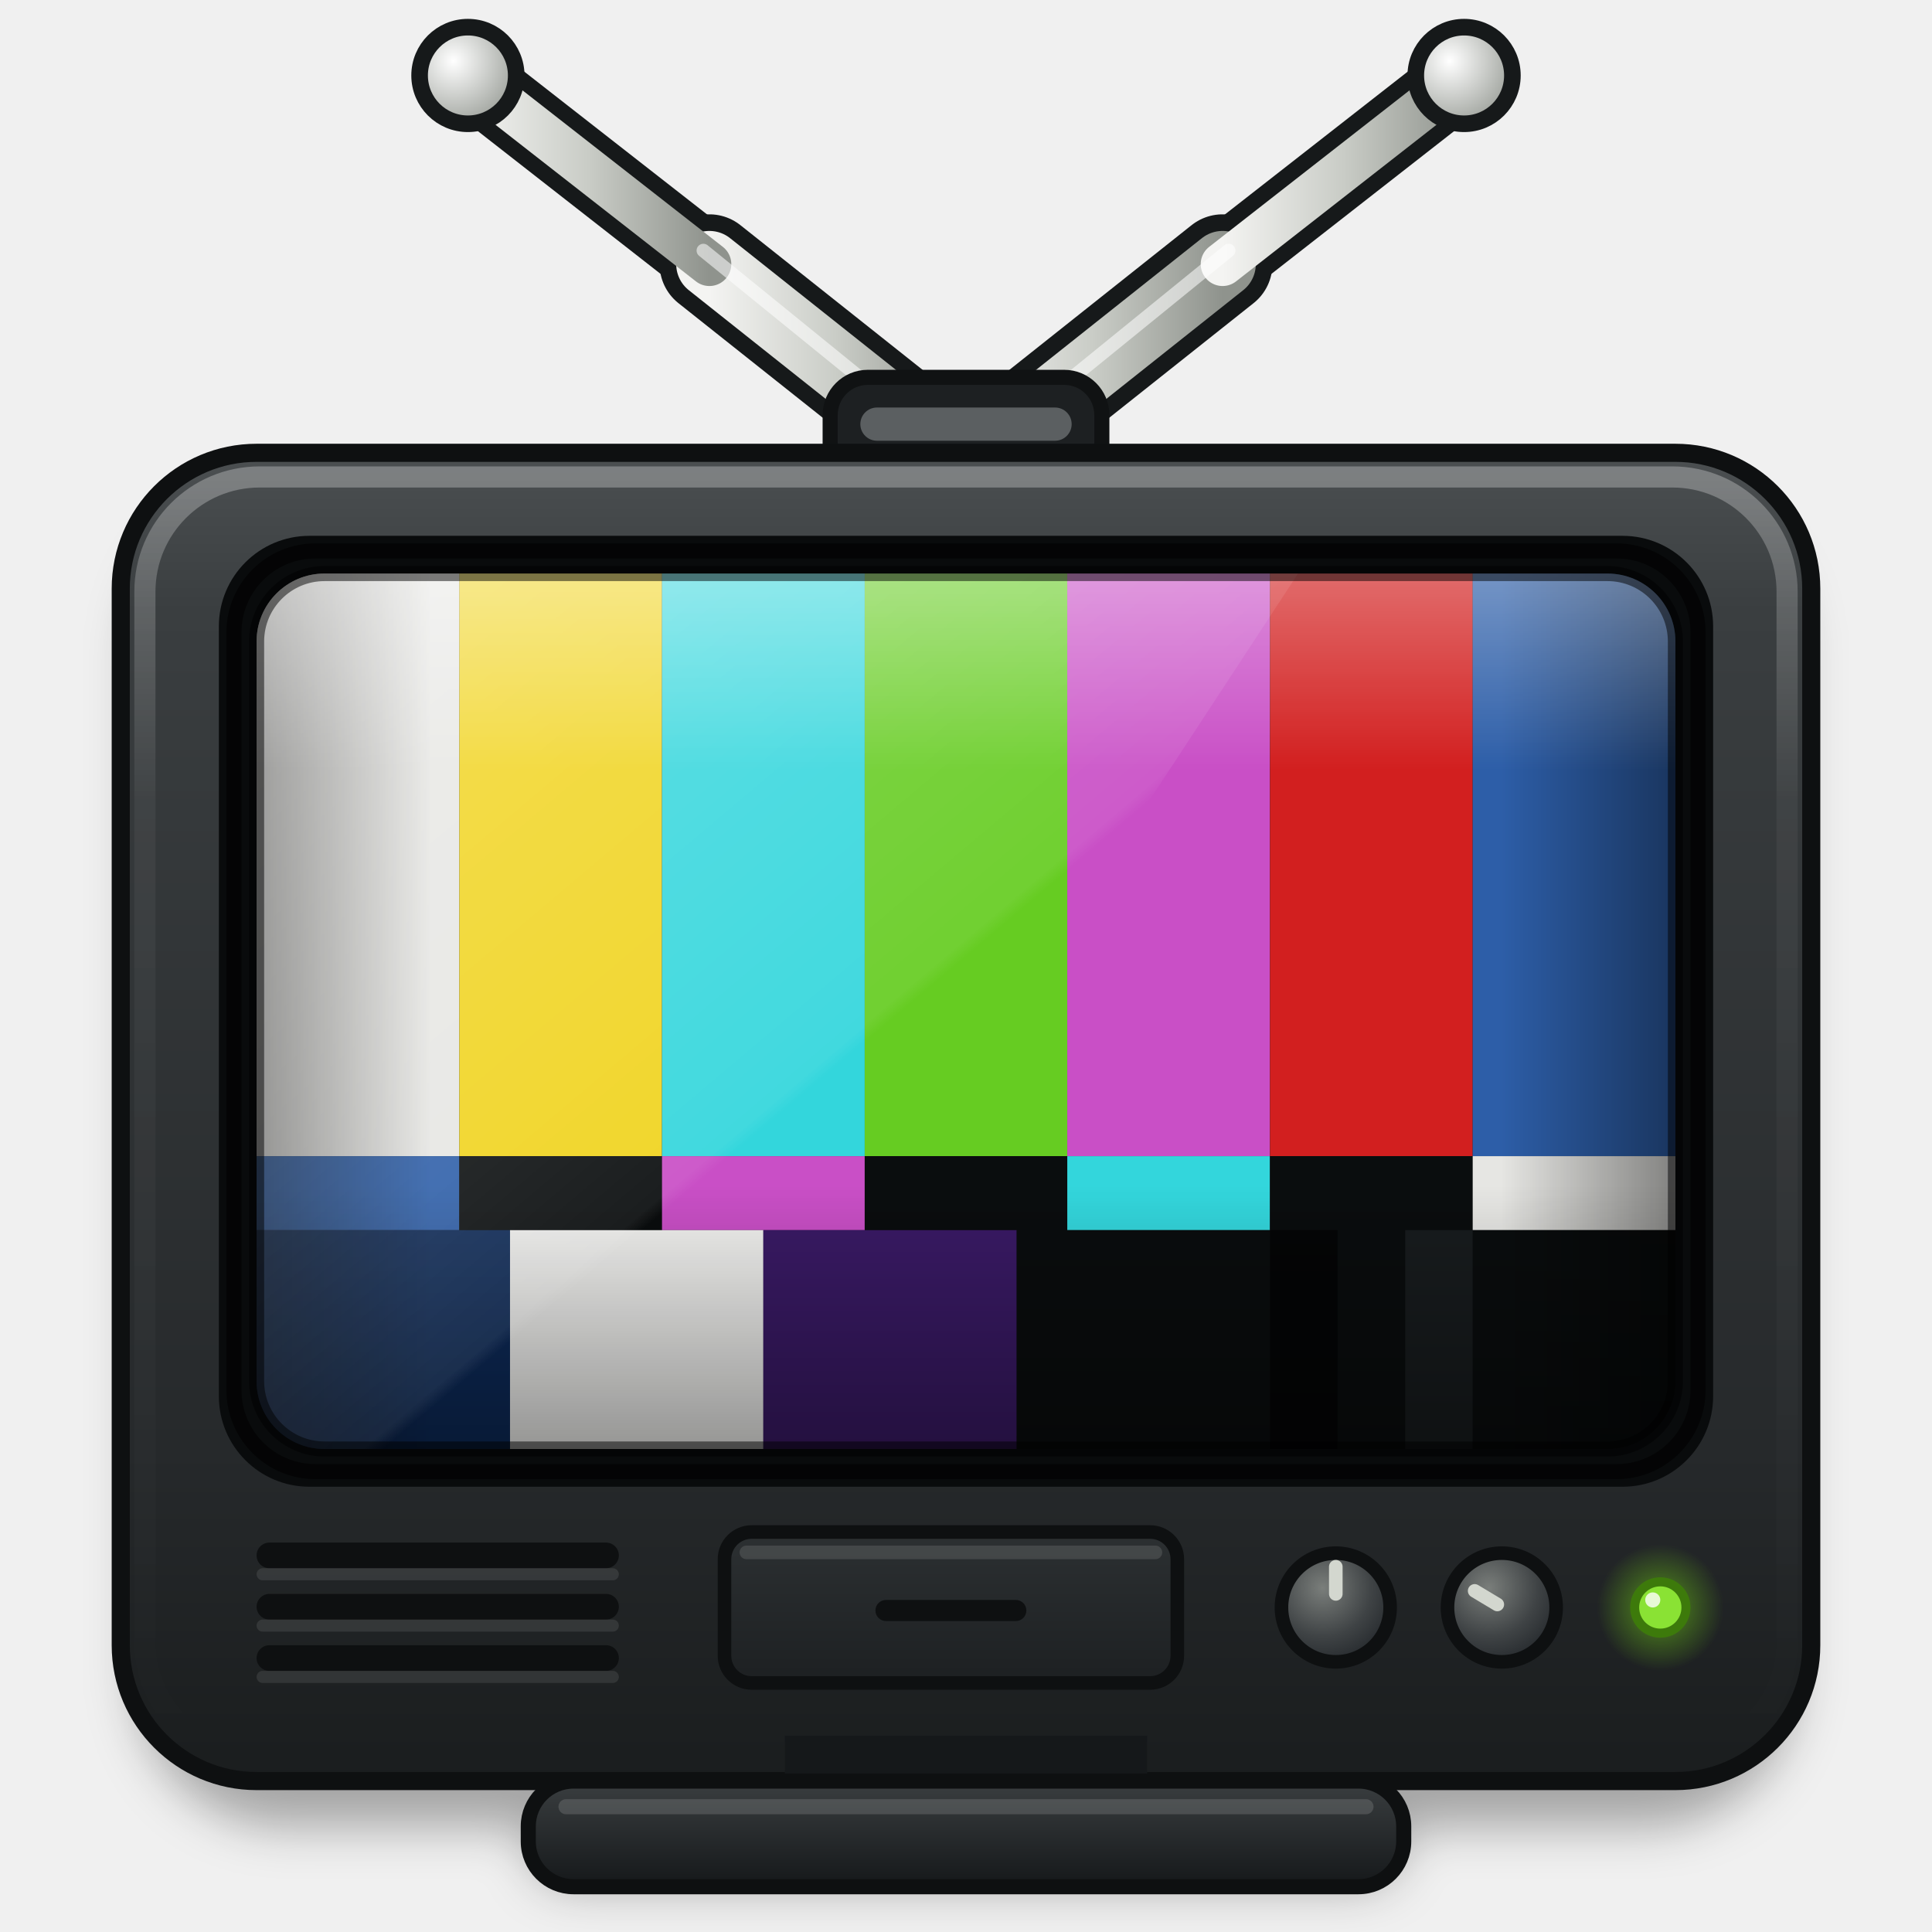
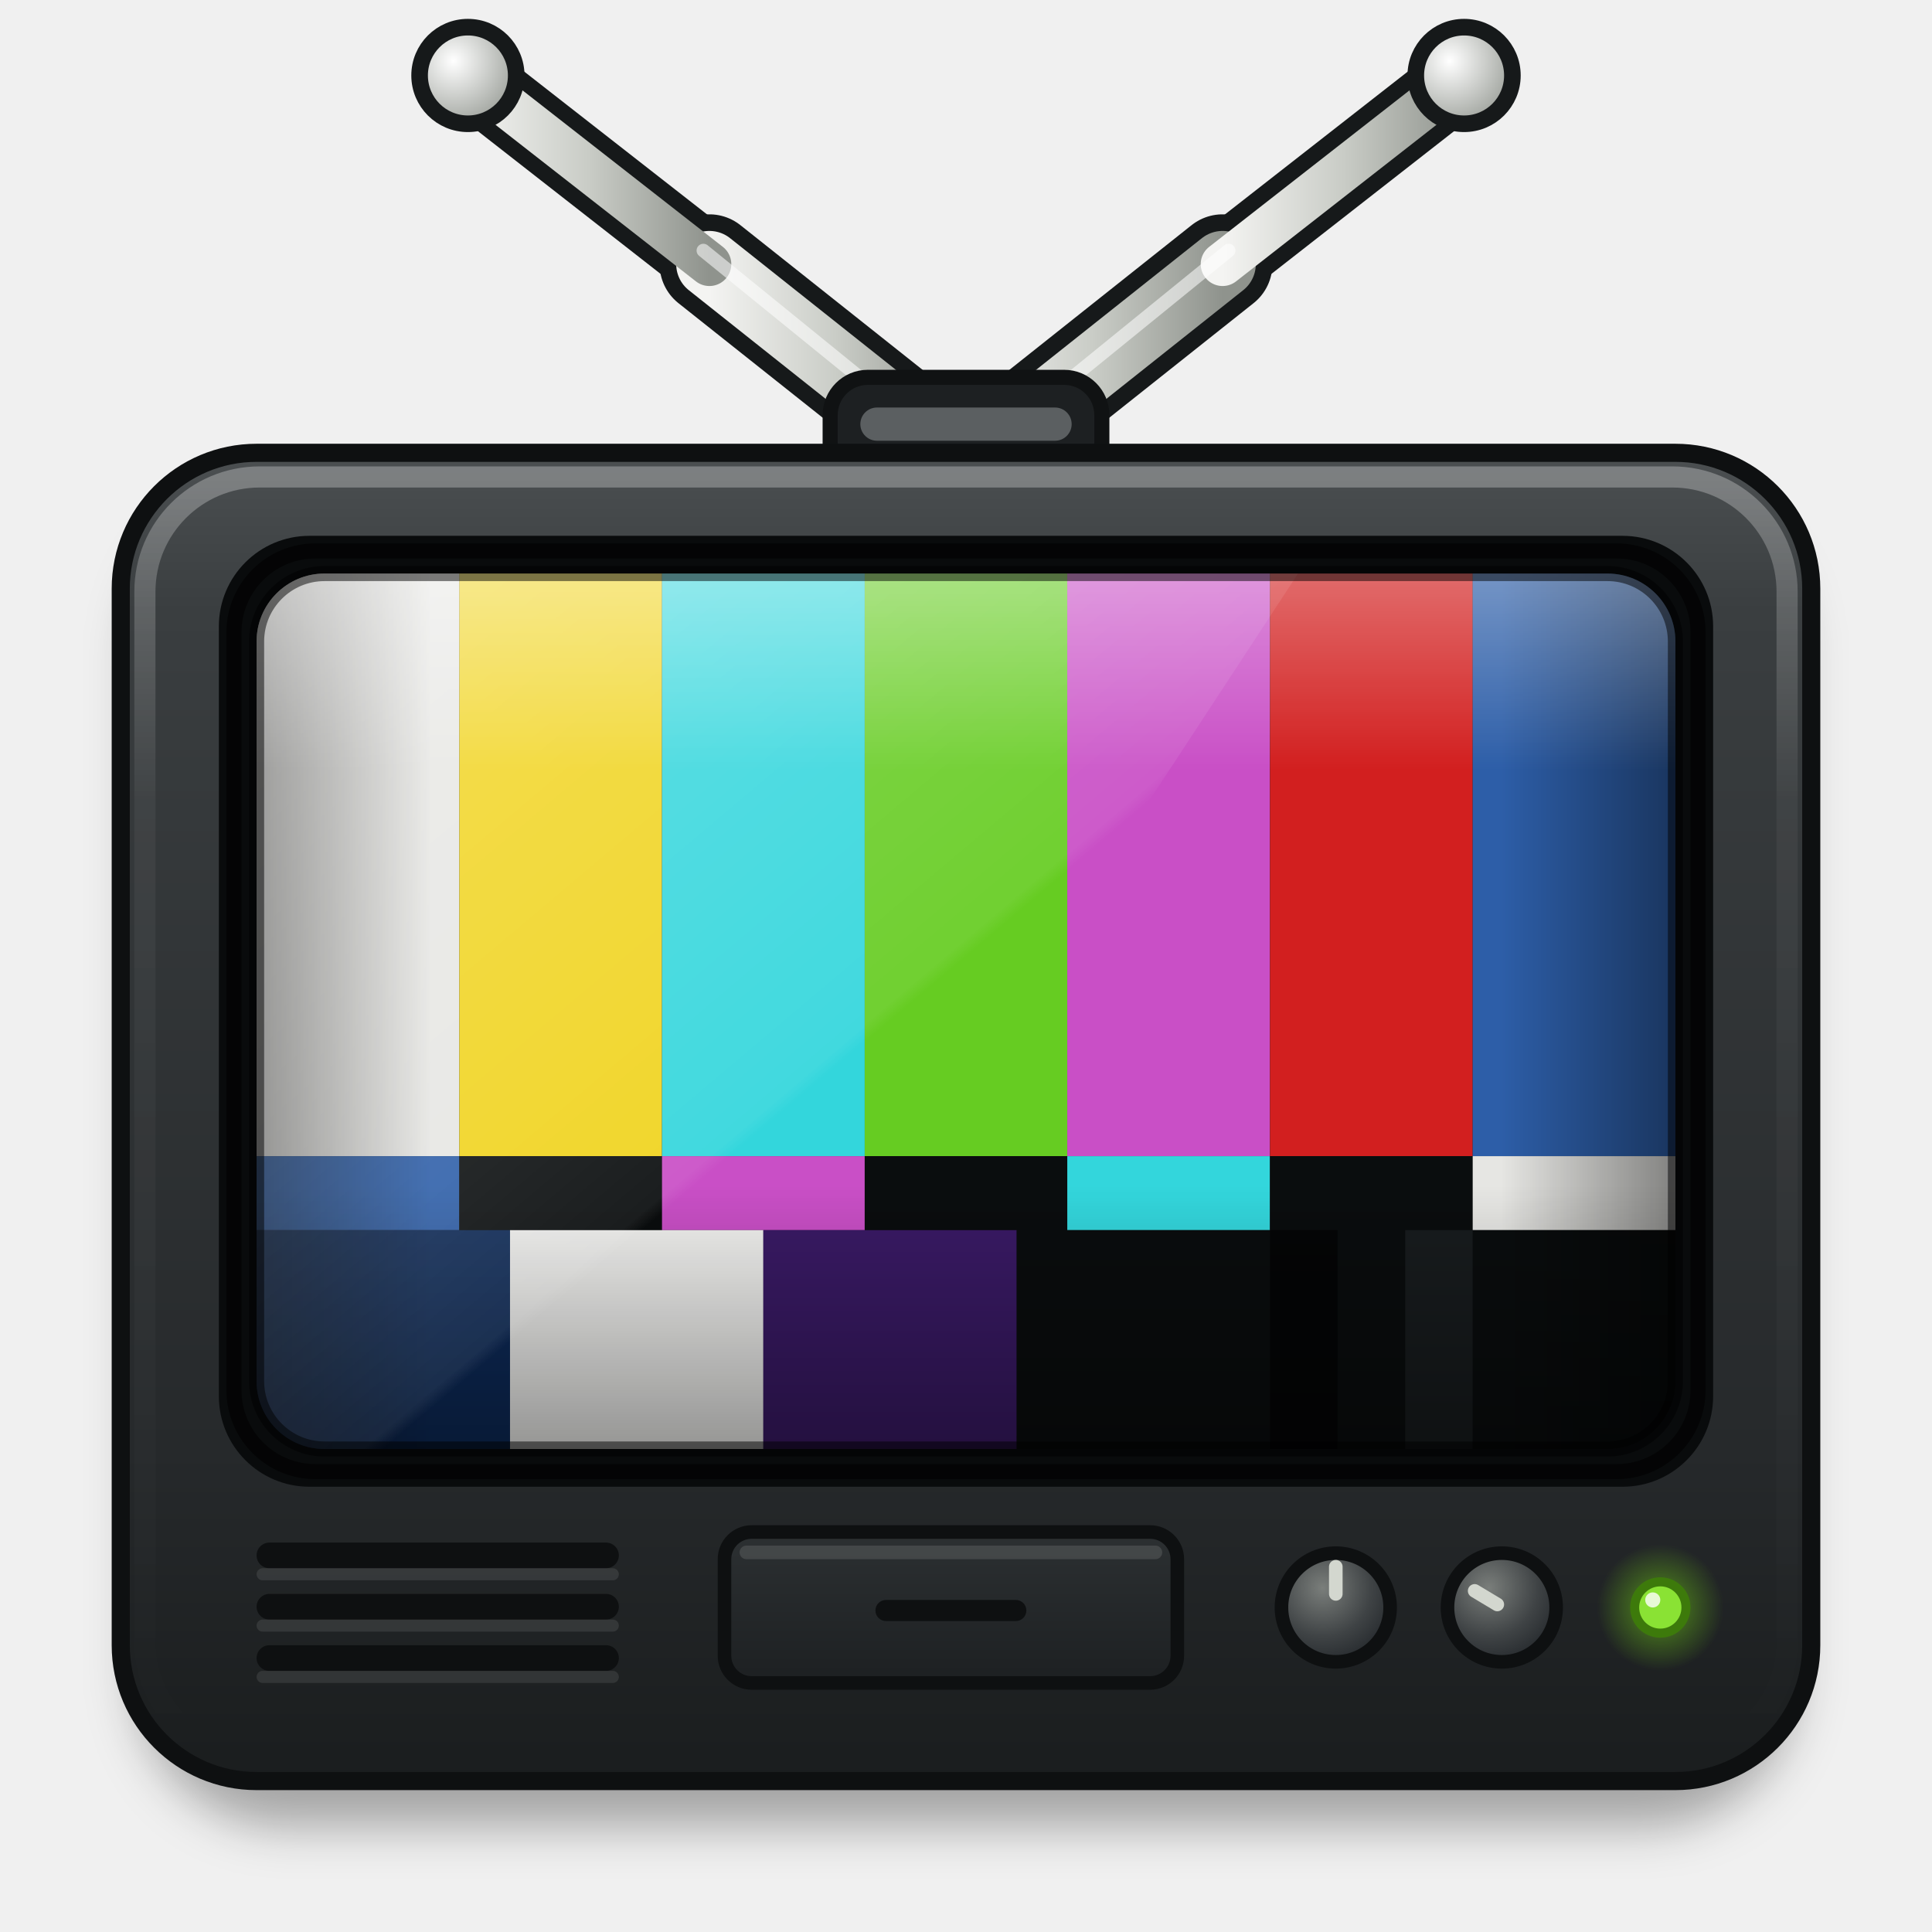
<svg xmlns="http://www.w3.org/2000/svg" width="128" height="128" viewBox="0 0 128 128">
  <defs>
    <linearGradient id="cabinet" x1="0" y1="0" x2="0" y2="1">
      <stop offset="0" stop-color="#4c5052" />
      <stop offset="0.12" stop-color="#3a3e40" />
      <stop offset="0.75" stop-color="#26292b" />
      <stop offset="1" stop-color="#1a1d1e" />
    </linearGradient>
    <linearGradient id="cabinetEdge" x1="0" y1="0" x2="0" y2="1">
      <stop offset="0" stop-color="#ffffff" stop-opacity="0.28" />
      <stop offset="0.25" stop-color="#ffffff" stop-opacity="0.05" />
      <stop offset="1" stop-color="#ffffff" stop-opacity="0" />
-     </linearGradient>
-     <linearGradient id="stand" x1="0" y1="0" x2="0" y2="1">
-       <stop offset="0" stop-color="#3a3e40" />
-       <stop offset="1" stop-color="#15181a" />
    </linearGradient>
    <linearGradient id="panel" x1="0" y1="0" x2="0" y2="1">
      <stop offset="0" stop-color="#2c3032" />
      <stop offset="1" stop-color="#1d2022" />
    </linearGradient>
    <linearGradient id="glassTop" x1="0" y1="0" x2="0" y2="1">
      <stop offset="0" stop-color="#ffffff" stop-opacity="0.34" />
      <stop offset="1" stop-color="#ffffff" stop-opacity="0" />
    </linearGradient>
    <linearGradient id="glassSweep" x1="0" y1="0" x2="1" y2="1">
      <stop offset="0" stop-color="#ffffff" stop-opacity="0.26" />
      <stop offset="0.55" stop-color="#ffffff" stop-opacity="0.07" />
      <stop offset="0.56" stop-color="#ffffff" stop-opacity="0" />
    </linearGradient>
    <linearGradient id="tubeSides" x1="0" y1="0" x2="1" y2="0">
      <stop offset="0" stop-color="#000000" stop-opacity="0.42" />
      <stop offset="0.12" stop-color="#000000" stop-opacity="0" />
      <stop offset="0.88" stop-color="#000000" stop-opacity="0" />
      <stop offset="1" stop-color="#000000" stop-opacity="0.42" />
    </linearGradient>
    <linearGradient id="tubeBottom" x1="0" y1="0" x2="0" y2="1">
      <stop offset="0.7" stop-color="#000000" stop-opacity="0" />
      <stop offset="1" stop-color="#000000" stop-opacity="0.38" />
    </linearGradient>
    <linearGradient id="rod" x1="0" y1="0" x2="1" y2="0">
      <stop offset="0" stop-color="#f4f4f2" />
      <stop offset="0.5" stop-color="#c9ccc6" />
      <stop offset="1" stop-color="#8f938d" />
    </linearGradient>
    <radialGradient id="knob" cx="0.38" cy="0.32" r="0.75">
      <stop offset="0" stop-color="#7a7e7b" />
      <stop offset="0.6" stop-color="#3f4345" />
      <stop offset="1" stop-color="#22262a" />
    </radialGradient>
    <radialGradient id="ledGlow" cx="0.5" cy="0.5" r="0.5">
      <stop offset="0" stop-color="#8ae234" stop-opacity="0.9" />
      <stop offset="0.45" stop-color="#73d216" stop-opacity="0.35" />
      <stop offset="1" stop-color="#73d216" stop-opacity="0" />
    </radialGradient>
    <radialGradient id="tip" cx="0.35" cy="0.35" r="0.7">
      <stop offset="0" stop-color="#ffffff" />
      <stop offset="1" stop-color="#9da19b" />
    </radialGradient>
-     <filter id="shadow" x="-10%" y="-10%" width="120%" height="125%">
+     <filter id="shadow" x="-10%" y="-10%" width="120%" height="120%">
      <feGaussianBlur stdDeviation="1.6" />
    </filter>
    <clipPath id="glass">
      <rect x="17" y="38" width="94" height="58" rx="4.5" />
    </clipPath>
  </defs>
  <g filter="url(#shadow)" opacity="0.32">
    <rect x="9" y="33" width="110" height="88" rx="10" fill="#000000" />
-     <rect x="35" y="117" width="58" height="8" rx="3" fill="#000000" />
  </g>
  <g stroke-linecap="round" fill="none">
    <path class="ear-outer" d="M64 31 L47 17.5" stroke="#16191a" stroke-width="6.6" />
    <path class="ear-outer" d="M64 31 L81 17.5" stroke="#16191a" stroke-width="6.6" />
    <path class="ear-outer-thin" d="M47 17.5 L31 5" stroke="#16191a" stroke-width="5" />
    <path class="ear-outer-thin" d="M81 17.5 L97 5" stroke="#16191a" stroke-width="5" />
    <path class="ear-metal" d="M64 31 L47 17.5" stroke="url(#rod)" stroke-width="4.4" />
    <path class="ear-metal" d="M64 31 L81 17.5" stroke="url(#rod)" stroke-width="4.4" />
    <path class="ear-metal-thin" d="M47 17.5 L31 5" stroke="url(#rod)" stroke-width="2.9" />
    <path class="ear-metal-thin" d="M81 17.5 L97 5" stroke="url(#rod)" stroke-width="2.9" />
    <path class="fine" d="M62.6 29.6 L46.6 16.6" stroke="#ffffff" stroke-opacity="0.55" stroke-width="0.9" />
    <path class="fine" d="M65.4 29.6 L81.4 16.6" stroke="#ffffff" stroke-opacity="0.55" stroke-width="0.9" />
  </g>
  <circle cx="31" cy="5" r="3.2" fill="url(#tip)" stroke="#16191a" stroke-width="1.1" />
  <circle cx="97" cy="5" r="3.2" fill="url(#tip)" stroke="#16191a" stroke-width="1.1" />
  <rect x="55" y="25" width="18" height="10" rx="2.5" fill="#1d2022" stroke="#101213" stroke-width="1" />
  <rect class="fine" x="57" y="27" width="14" height="2.2" rx="1.1" fill="#5b5f61" />
  <rect class="fine" x="59.5" y="30.5" width="9" height="1.6" rx="0.8" fill="#3a3e40" />
  <rect x="8" y="30" width="112" height="88" rx="9" fill="url(#cabinet)" stroke="#0e1011" stroke-width="1.2" />
  <rect x="9.6" y="31.6" width="108.8" height="84.8" rx="7.6" fill="none" stroke="url(#cabinetEdge)" stroke-width="1.4" />
  <rect x="14.5" y="35.5" width="99" height="63" rx="6" fill="#090b0c" />
  <rect x="15.5" y="36.5" width="97" height="61" rx="5.4" fill="none" stroke="#000000" stroke-opacity="0.6" stroke-width="1" />
  <g clip-path="url(#glass)">
    <rect x="17" y="38" width="94" height="58" fill="#0a0d0e" />
    <rect x="17.00" y="38" width="13.43" height="38.6" fill="#e6e6e3" />
    <rect x="30.43" y="38" width="13.43" height="38.6" fill="#f0d31c" />
    <rect x="43.86" y="38" width="13.43" height="38.6" fill="#33d6dc" />
    <rect x="57.29" y="38" width="13.43" height="38.6" fill="#66cc22" />
    <rect x="70.71" y="38" width="13.43" height="38.6" fill="#c94fc6" />
    <rect x="84.14" y="38" width="13.43" height="38.6" fill="#d21f1f" />
    <rect x="97.57" y="38" width="13.43" height="38.6" fill="#2d5ea8" />
    <rect x="17.00" y="76.6" width="13.43" height="4.9" fill="#2d5ea8" />
    <rect x="30.43" y="76.6" width="13.43" height="4.9" fill="#0a0d0e" />
    <rect x="43.86" y="76.6" width="13.43" height="4.9" fill="#c94fc6" />
    <rect x="57.29" y="76.6" width="13.43" height="4.9" fill="#0a0d0e" />
    <rect x="70.71" y="76.6" width="13.43" height="4.9" fill="#33d6dc" />
    <rect x="84.14" y="76.6" width="13.43" height="4.9" fill="#0a0d0e" />
    <rect x="97.57" y="76.6" width="13.43" height="4.9" fill="#e6e6e3" />
    <rect x="17.00" y="81.5" width="16.79" height="14.5" fill="#0d2a58" />
    <rect x="33.79" y="81.5" width="16.79" height="14.5" fill="#f2f2f0" />
    <rect x="50.57" y="81.5" width="16.79" height="14.5" fill="#3a1a66" />
    <rect x="67.36" y="81.5" width="16.79" height="14.5" fill="#0a0d0e" />
    <rect x="84.14" y="81.5" width="4.48" height="14.5" fill="#040506" />
    <rect x="88.62" y="81.5" width="4.48" height="14.5" fill="#0a0d0e" />
    <rect x="93.10" y="81.5" width="4.48" height="14.5" fill="#181c1e" />
    <rect x="97.57" y="81.5" width="13.43" height="14.5" fill="#0a0d0e" />
    <rect x="17" y="38" width="94" height="58" fill="url(#tubeSides)" />
    <rect x="17" y="38" width="94" height="58" fill="url(#tubeBottom)" />
    <rect x="17" y="38" width="94" height="13" fill="url(#glassTop)" />
    <path d="M17 38 H86 L48 96 H17 Z" fill="url(#glassSweep)" />
  </g>
  <rect x="17" y="38" width="94" height="58" rx="4.5" fill="none" stroke="#000000" stroke-opacity="0.5" stroke-width="1" />
  <g class="fine">
    <g fill="#0e1011">
      <rect x="17" y="102.2" width="24" height="1.7" rx="0.85" />
      <rect x="17" y="105.6" width="24" height="1.7" rx="0.85" />
      <rect x="17" y="109" width="24" height="1.7" rx="0.85" />
    </g>
    <g fill="#ffffff" fill-opacity="0.09">
      <rect x="17" y="103.9" width="24" height="0.8" rx="0.4" />
      <rect x="17" y="107.3" width="24" height="0.8" rx="0.4" />
      <rect x="17" y="110.7" width="24" height="0.8" rx="0.4" />
    </g>
    <rect x="48" y="101.5" width="30" height="10" rx="1.8" fill="url(#panel)" stroke="#0e1011" stroke-width="0.9" />
    <rect x="49" y="102.4" width="28" height="0.9" rx="0.45" fill="#ffffff" fill-opacity="0.12" />
    <rect x="58" y="106" width="10" height="1.4" rx="0.7" fill="#0e1011" />
    <circle cx="88.5" cy="106.5" r="3.6" fill="url(#knob)" stroke="#0e1011" stroke-width="0.9" />
    <circle cx="99.5" cy="106.5" r="3.6" fill="url(#knob)" stroke="#0e1011" stroke-width="0.9" />
    <path d="M88.5 103.8 V105.6" stroke="#d3d7cf" stroke-width="0.9" stroke-linecap="round" />
    <path d="M97.7 105.4 L99.2 106.3" stroke="#d3d7cf" stroke-width="0.9" stroke-linecap="round" />
    <circle cx="110" cy="106.5" r="4.2" fill="url(#ledGlow)" />
    <circle cx="110" cy="106.5" r="1.7" fill="#8ae234" stroke="#3d7a0b" stroke-width="0.6" />
    <circle cx="109.5" cy="106" r="0.5" fill="#ffffff" fill-opacity="0.8" />
  </g>
-   <rect x="52" y="115" width="24" height="5" fill="#15181a" />
-   <rect x="35" y="118" width="58" height="7" rx="3" fill="url(#stand)" stroke="#0e1011" stroke-width="1" />
-   <rect x="37" y="119.2" width="54" height="1" rx="0.5" fill="#ffffff" fill-opacity="0.14" />
</svg>
